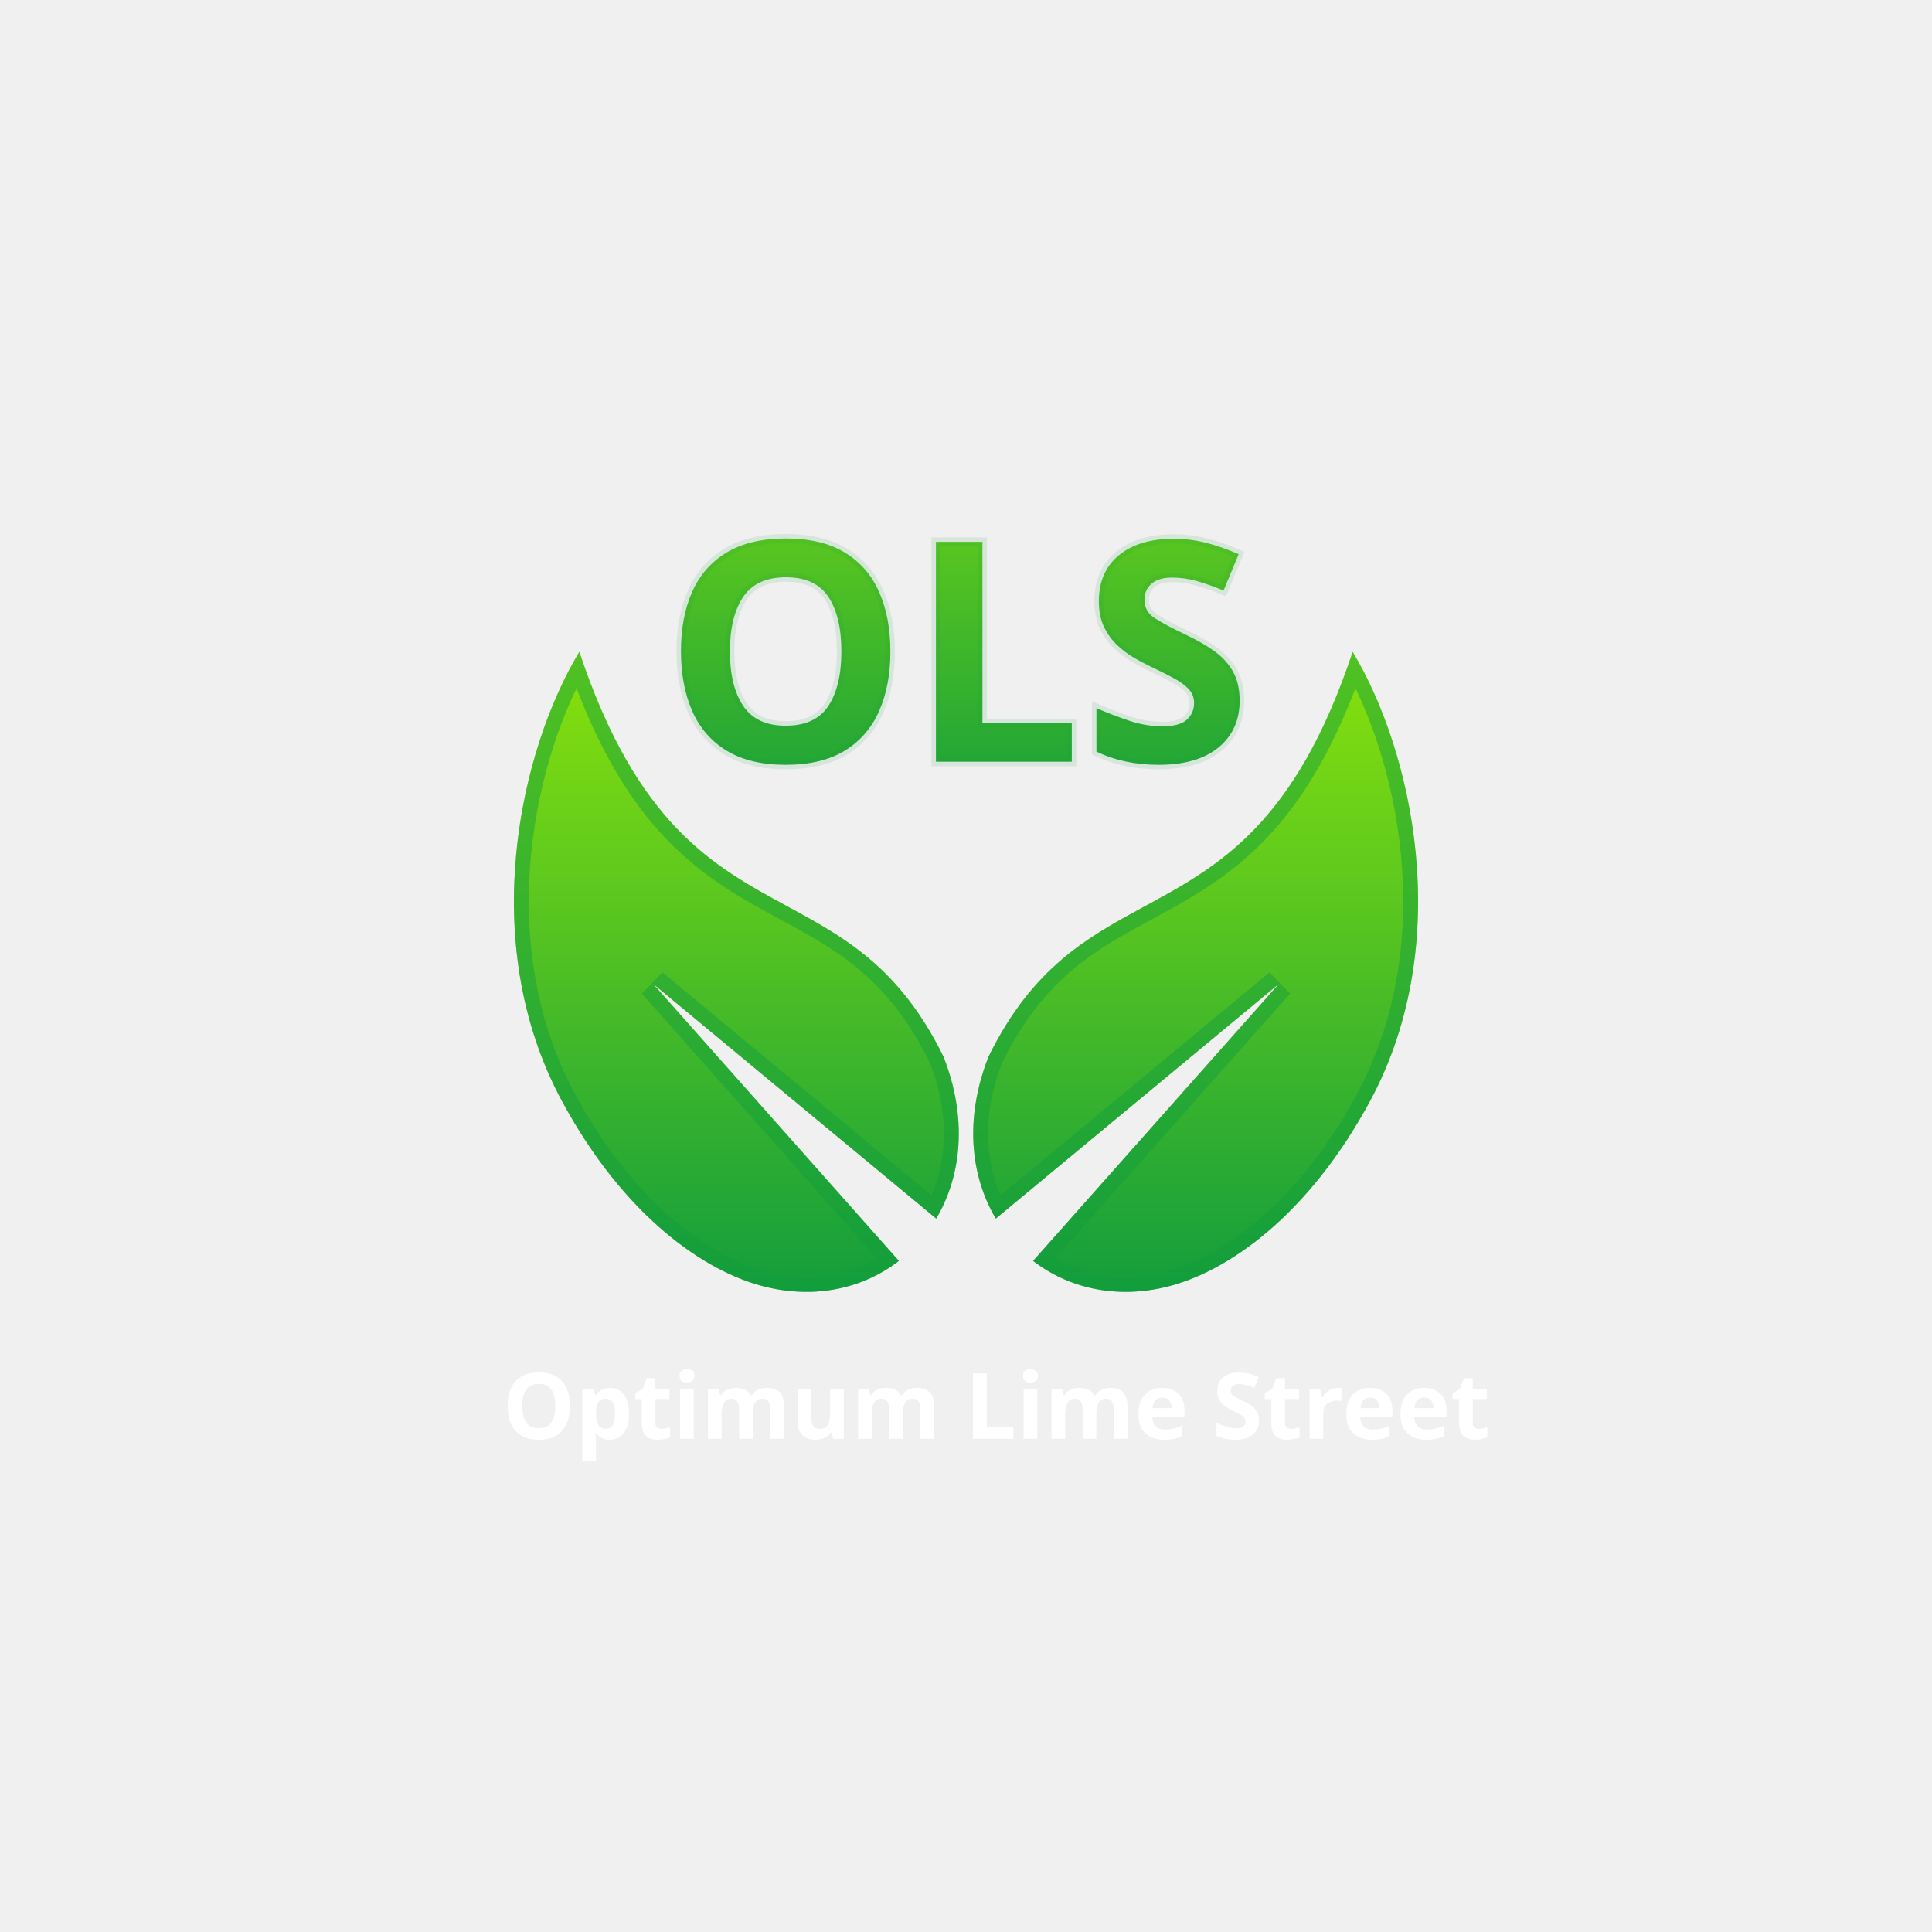
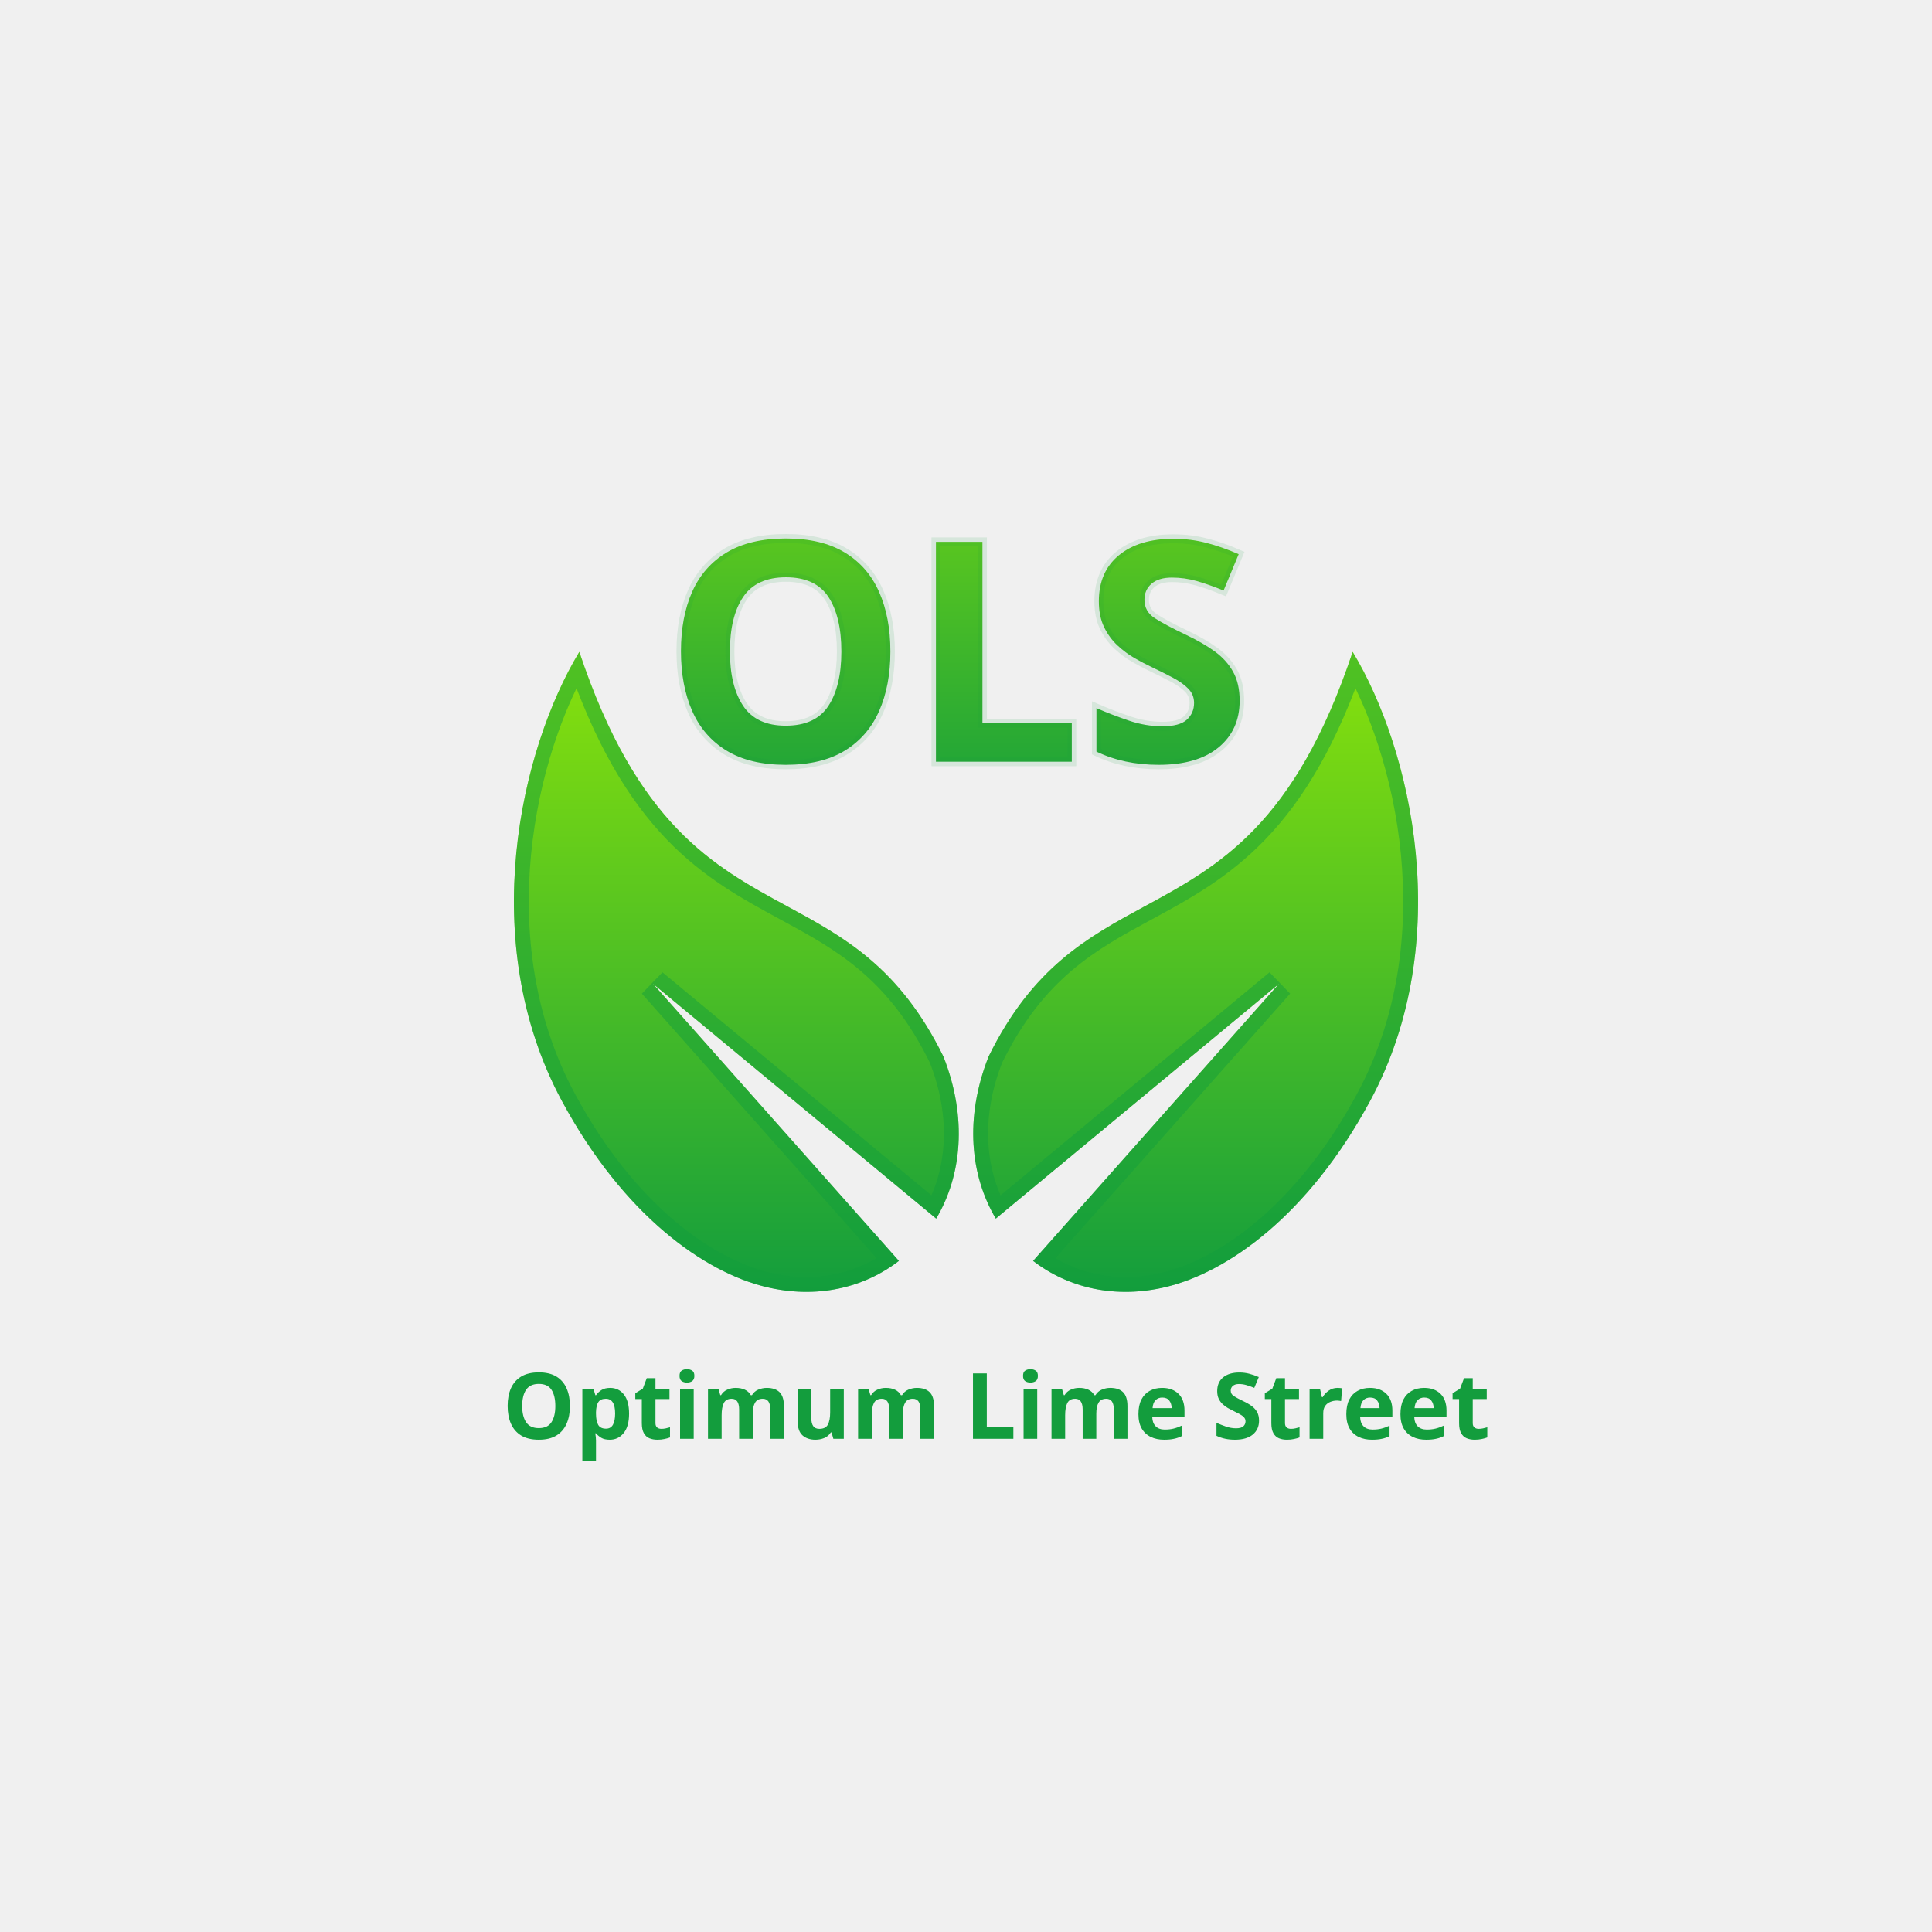
<svg xmlns="http://www.w3.org/2000/svg" width="500" height="500" viewBox="0 0 500 500" fill="none">
-   <mask id="path-1-inside-1_1004_549" fill="white">
-     <path fill-rule="evenodd" clip-rule="evenodd" d="M257.711 315.374C251.147 304.307 249.548 289.404 255.841 273.439C267.201 250.298 281.543 242.523 296.302 234.523C315.378 224.183 335.148 213.465 350.07 168.703C365.326 193.922 376.828 243.628 354.593 284.906C338.516 314.718 317.577 329.258 301.79 333.063C288.613 336.239 276.409 333.299 267.367 326.318L331.01 254.595L257.711 315.374Z" />
+   <mask id="path-1-inside-1_1439_929" fill="white">
+     <path fill-rule="evenodd" clip-rule="evenodd" d="M257.711 315.374C251.146 304.307 249.548 289.404 255.841 273.439C267.201 250.298 281.543 242.523 296.302 234.523C315.378 224.183 335.148 213.465 350.07 168.703C365.326 193.922 376.828 243.628 354.593 284.906C338.516 314.718 317.577 329.258 301.79 333.063C288.613 336.239 276.409 333.299 267.366 326.318L331.01 254.595L257.711 315.374Z" />
  </mask>
-   <path fill-rule="evenodd" clip-rule="evenodd" d="M257.711 315.374C251.147 304.307 249.548 289.404 255.841 273.439C267.201 250.298 281.543 242.523 296.302 234.523C315.378 224.183 335.148 213.465 350.07 168.703C365.326 193.922 376.828 243.628 354.593 284.906C338.516 314.718 317.577 329.258 301.79 333.063C288.613 336.239 276.409 333.299 267.367 326.318L331.01 254.595L257.711 315.374Z" fill="url(#paint0_linear_1004_549)" />
-   <path d="M255.841 273.439L252.261 272.028L252.318 271.883L252.386 271.744L255.841 273.439ZM257.711 315.374L260.168 318.337L256.699 321.213L254.401 317.338L257.711 315.374ZM296.302 234.523L298.136 237.907L296.302 234.523ZM350.07 168.703L346.418 167.486L349.052 159.585L353.363 166.711L350.07 168.703ZM354.593 284.906L357.982 286.731L357.981 286.732L354.593 284.906ZM301.79 333.063L302.692 336.805L301.79 333.063ZM267.367 326.318L265.014 329.364L261.753 326.846L264.488 323.763L267.367 326.318ZM331.01 254.595L328.553 251.632L333.889 257.149L331.01 254.595ZM259.422 274.851C253.524 289.812 255.118 303.458 261.021 313.411L254.401 317.338C247.175 305.156 245.572 288.996 252.261 272.028L259.422 274.851ZM298.136 237.907C283.533 245.822 270.104 253.118 259.296 275.135L252.386 271.744C264.298 247.478 279.554 239.224 294.468 231.14L298.136 237.907ZM353.721 169.92C346.125 192.707 337.196 207.116 327.519 217.188C317.865 227.236 307.657 232.746 298.136 237.907L294.468 231.14C304.023 225.96 313.238 220.941 321.968 211.855C330.676 202.792 339.093 189.461 346.418 167.486L353.721 169.92ZM351.205 283.08C372.606 243.35 361.559 195.131 346.777 170.695L353.363 166.711C369.092 192.713 381.05 243.906 357.982 286.731L351.205 283.08ZM300.888 329.322C315.363 325.833 335.512 312.18 351.206 283.079L357.981 286.732C341.52 317.255 319.791 332.684 302.692 336.805L300.888 329.322ZM269.719 323.272C277.812 329.521 288.813 332.232 300.888 329.322L302.692 336.805C288.412 340.246 275.006 337.078 265.014 329.364L269.719 323.272ZM264.488 323.763L328.131 252.04L333.889 257.149L270.245 328.872L264.488 323.763ZM333.466 257.558L260.168 318.337L255.254 312.412L328.553 251.632L333.466 257.558Z" fill="#139D3D" fill-opacity="0.47" mask="url(#path-1-inside-1_1004_549)" />
-   <mask id="path-3-inside-2_1004_549" fill="white">
-     <path fill-rule="evenodd" clip-rule="evenodd" d="M242.289 315.374C248.853 304.307 250.452 289.404 244.159 273.44C232.799 250.298 218.457 242.523 203.698 234.523C184.622 224.183 164.852 213.466 149.93 168.703C134.674 193.922 123.172 243.628 145.407 284.906C161.484 314.718 182.423 329.259 198.21 333.063C211.387 336.239 223.591 333.3 232.633 326.318L168.99 254.595L242.289 315.374Z" />
+   <path fill-rule="evenodd" clip-rule="evenodd" d="M257.711 315.374C251.146 304.307 249.548 289.404 255.841 273.439C267.201 250.298 281.543 242.523 296.302 234.523C315.378 224.183 335.148 213.465 350.07 168.703C365.326 193.922 376.828 243.628 354.593 284.906C338.516 314.718 317.577 329.258 301.79 333.063C288.613 336.239 276.409 333.299 267.366 326.318L331.01 254.595L257.711 315.374Z" fill="url(#paint0_linear_1439_929)" />
+   <path d="M255.841 273.439L252.261 272.028L252.318 271.883L252.386 271.744L255.841 273.439ZM257.711 315.374L260.168 318.337L256.699 321.213L254.401 317.338L257.711 315.374ZM296.302 234.523L298.136 237.907L298.136 237.907L296.302 234.523ZM350.07 168.703L346.418 167.486L349.052 159.585L353.363 166.711L350.07 168.703ZM354.593 284.906L357.982 286.731L357.981 286.732L354.593 284.906ZM301.79 333.063L302.692 336.805L302.692 336.805L301.79 333.063ZM267.367 326.318L265.014 329.364L261.753 326.846L264.488 323.763L267.367 326.318ZM331.01 254.595L328.553 251.632L333.889 257.149L331.01 254.595ZM259.422 274.851C253.524 289.812 255.118 303.458 261.021 313.411L254.401 317.338C247.175 305.156 245.572 288.996 252.261 272.028L259.422 274.851ZM298.136 237.907C283.533 245.822 270.104 253.118 259.296 275.135L252.386 271.744C264.298 247.478 279.554 239.224 294.468 231.14L298.136 237.907ZM353.721 169.92C346.125 192.707 337.196 207.116 327.519 217.188C317.865 227.236 307.657 232.746 298.136 237.907L294.468 231.14C304.023 225.96 313.238 220.941 321.968 211.855C330.676 202.792 339.093 189.461 346.418 167.486L353.721 169.92ZM351.205 283.08C372.606 243.35 361.559 195.131 346.777 170.695L353.363 166.711C369.092 192.713 381.05 243.906 357.982 286.731L351.205 283.08ZM300.888 329.322C315.363 325.833 335.512 312.18 351.206 283.079L357.981 286.732C341.52 317.255 319.791 332.684 302.692 336.805L300.888 329.322ZM269.719 323.272C277.812 329.521 288.813 332.232 300.888 329.322L302.692 336.805C288.412 340.246 275.006 337.078 265.014 329.364L269.719 323.272ZM264.488 323.763L328.131 252.04L333.889 257.149L270.245 328.872L264.488 323.763ZM333.466 257.558L260.168 318.337L255.254 312.412L328.553 251.632L333.466 257.558Z" fill="#139D3D" fill-opacity="0.47" mask="url(#path-1-inside-1_1439_929)" />
+   <mask id="path-3-inside-2_1439_929" fill="white">
+     <path fill-rule="evenodd" clip-rule="evenodd" d="M242.289 315.374C248.854 304.307 250.452 289.404 244.159 273.44C232.799 250.298 218.457 242.523 203.698 234.523C184.622 224.183 164.852 213.466 149.93 168.703C134.674 193.922 123.172 243.628 145.407 284.906C161.484 314.718 182.423 329.259 198.21 333.063C211.387 336.239 223.591 333.3 232.634 326.318L168.99 254.595L242.289 315.374Z" />
  </mask>
-   <path fill-rule="evenodd" clip-rule="evenodd" d="M242.289 315.374C248.853 304.307 250.452 289.404 244.159 273.44C232.799 250.298 218.457 242.523 203.698 234.523C184.622 224.183 164.852 213.466 149.93 168.703C134.674 193.922 123.172 243.628 145.407 284.906C161.484 314.718 182.423 329.259 198.21 333.063C211.387 336.239 223.591 333.3 232.633 326.318L168.99 254.595L242.289 315.374Z" fill="url(#paint1_linear_1004_549)" />
-   <path d="M244.159 273.44L247.739 272.028L247.682 271.883L247.614 271.744L244.159 273.44ZM242.289 315.374L239.832 318.337L243.301 321.213L245.599 317.338L242.289 315.374ZM203.698 234.523L201.864 237.907L203.698 234.523ZM149.93 168.703L153.582 167.486L150.948 159.585L146.637 166.711L149.93 168.703ZM145.407 284.906L142.018 286.731L142.019 286.732L145.407 284.906ZM198.21 333.063L197.308 336.805L198.21 333.063ZM232.633 326.318L234.986 329.364L238.247 326.846L235.512 323.764L232.633 326.318ZM168.99 254.595L171.447 251.632L166.111 257.149L168.99 254.595ZM240.578 274.851C246.476 289.812 244.882 303.458 238.979 313.411L245.599 317.338C252.825 305.156 254.428 288.996 247.739 272.028L240.578 274.851ZM201.864 237.907C216.467 245.823 229.896 253.118 240.704 275.135L247.614 271.744C235.702 247.478 220.446 239.224 205.532 231.14L201.864 237.907ZM146.279 169.92C153.875 192.707 162.804 207.116 172.481 217.188C182.135 227.236 192.343 232.746 201.864 237.907L205.532 231.14C195.977 225.96 186.762 220.941 178.032 211.855C169.324 202.792 160.907 189.461 153.582 167.486L146.279 169.92ZM148.795 283.081C127.394 243.35 138.441 195.131 153.223 170.695L146.637 166.711C130.908 192.713 118.95 243.906 142.018 286.731L148.795 283.081ZM199.112 329.322C184.637 325.833 164.488 312.18 148.794 283.079L142.019 286.732C158.48 317.255 180.209 332.684 197.308 336.805L199.112 329.322ZM230.281 323.272C222.188 329.521 211.187 332.232 199.112 329.322L197.308 336.805C211.588 340.247 224.994 337.078 234.986 329.364L230.281 323.272ZM235.512 323.764L171.869 252.04L166.111 257.149L229.755 328.872L235.512 323.764ZM166.534 257.558L239.832 318.337L244.746 312.412L171.447 251.632L166.534 257.558Z" fill="#139D3D" fill-opacity="0.47" mask="url(#path-3-inside-2_1004_549)" />
-   <text fill="url(#paint2_linear_1004_549)" stroke="#139D3D" stroke-opacity="0.12" stroke-width="2.309" xml:space="preserve" style="white-space: pre" font-family="Raleway" font-size="79.706" font-weight="bold" letter-spacing="0em">
+   <path fill-rule="evenodd" clip-rule="evenodd" d="M242.289 315.374C248.854 304.307 250.452 289.404 244.159 273.44C232.799 250.298 218.457 242.523 203.698 234.523C184.622 224.183 164.852 213.466 149.93 168.703C134.674 193.922 123.172 243.628 145.407 284.906C161.484 314.718 182.423 329.259 198.21 333.063C211.387 336.239 223.591 333.3 232.634 326.318L168.99 254.595L242.289 315.374Z" fill="url(#paint1_linear_1439_929)" />
+   <path d="M244.159 273.44L247.739 272.028L247.682 271.883L247.614 271.744L244.159 273.44ZM242.289 315.374L239.832 318.337L243.301 321.213L245.599 317.338L242.289 315.374ZM203.698 234.523L201.864 237.907L201.864 237.907L203.698 234.523ZM149.93 168.703L153.582 167.486L150.948 159.585L146.637 166.711L149.93 168.703ZM145.407 284.906L142.018 286.731L142.019 286.732L145.407 284.906ZM198.21 333.063L197.308 336.805L197.308 336.805L198.21 333.063ZM232.633 326.318L234.986 329.364L238.247 326.846L235.512 323.764L232.633 326.318ZM168.99 254.595L171.447 251.632L166.111 257.149L168.99 254.595ZM240.578 274.851C246.476 289.812 244.882 303.458 238.979 313.411L245.599 317.338C252.825 305.156 254.428 288.996 247.739 272.028L240.578 274.851ZM201.864 237.907C216.467 245.823 229.896 253.118 240.704 275.135L247.614 271.744C235.702 247.478 220.446 239.224 205.532 231.14L201.864 237.907ZM146.279 169.92C153.875 192.707 162.804 207.116 172.481 217.188C182.135 227.236 192.343 232.746 201.864 237.907L205.532 231.14C195.977 225.96 186.762 220.941 178.032 211.855C169.324 202.792 160.907 189.461 153.582 167.486L146.279 169.92ZM148.795 283.081C127.394 243.35 138.441 195.131 153.223 170.695L146.637 166.711C130.908 192.713 118.95 243.906 142.018 286.731L148.795 283.081ZM199.112 329.322C184.637 325.833 164.488 312.18 148.794 283.079L142.019 286.732C158.48 317.255 180.209 332.684 197.308 336.805L199.112 329.322ZM230.281 323.272C222.188 329.521 211.187 332.232 199.112 329.322L197.308 336.805C211.588 340.247 224.994 337.078 234.986 329.364L230.281 323.272ZM235.512 323.764L171.869 252.04L166.111 257.149L229.755 328.872L235.512 323.764ZM166.534 257.558L239.832 318.337L244.746 312.412L171.447 251.632L166.534 257.558Z" fill="#139D3D" fill-opacity="0.47" mask="url(#path-3-inside-2_1439_929)" />
+   <text fill="url(#paint2_linear_1439_929)" stroke="#139D3D" stroke-opacity="0.12" stroke-width="2.309" xml:space="preserve" style="white-space: pre" font-family="Raleway" font-size="79.706" font-weight="bold" letter-spacing="0em">
    <tspan x="171.607" y="197.136">OLS</tspan>
  </text>
-   <text fill="white" xml:space="preserve" style="white-space: pre" font-family="Raleway" font-size="23.701" font-weight="600" letter-spacing="0em">
+   <text fill="#139D3D" xml:space="preserve" style="white-space: pre" font-family="Raleway" font-size="23.701" font-weight="600" letter-spacing="0em">
    <tspan x="130" y="372.366">Optimum Lime Street</tspan>
  </text>
  <defs>
-     <linearGradient id="paint0_linear_1004_549" x1="309.434" y1="128.158" x2="309.434" y2="334.339" gradientUnits="userSpaceOnUse">
+     <linearGradient id="paint0_linear_1439_929" x1="309.434" y1="128.158" x2="309.434" y2="334.339" gradientUnits="userSpaceOnUse">
      <stop stop-color="#A5F200" />
      <stop offset="1" stop-color="#139D3D" />
    </linearGradient>
-     <linearGradient id="paint1_linear_1004_549" x1="190.566" y1="128.158" x2="190.566" y2="334.339" gradientUnits="userSpaceOnUse">
+     <linearGradient id="paint1_linear_1439_929" x1="190.566" y1="128.158" x2="190.566" y2="334.339" gradientUnits="userSpaceOnUse">
      <stop stop-color="#A5F200" />
      <stop offset="1" stop-color="#139D3D" />
    </linearGradient>
-     <linearGradient id="paint2_linear_1004_549" x1="249.607" y1="55.352" x2="249.607" y2="216" gradientUnits="userSpaceOnUse">
+     <linearGradient id="paint2_linear_1439_929" x1="249.607" y1="55.352" x2="249.607" y2="216" gradientUnits="userSpaceOnUse">
      <stop stop-color="#A5F200" />
      <stop offset="1" stop-color="#139D3D" />
    </linearGradient>
  </defs>
</svg>
